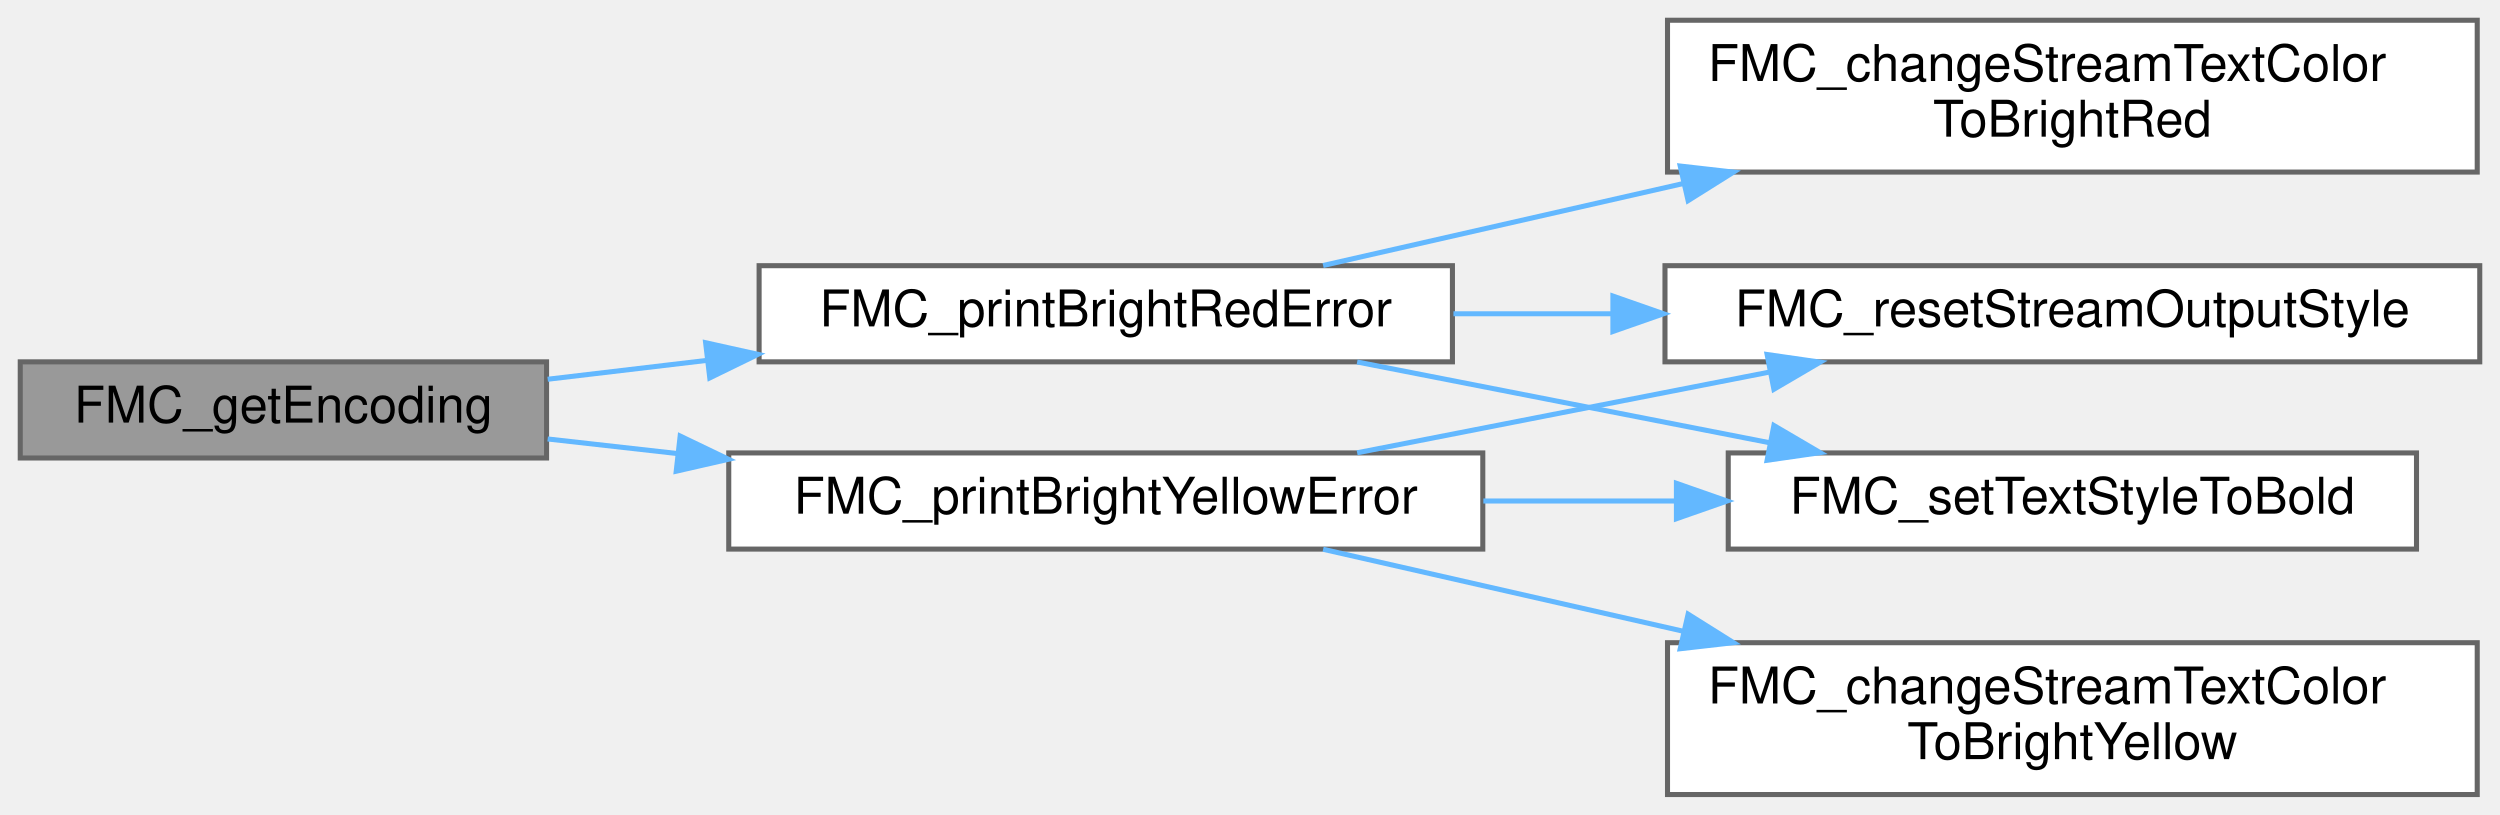
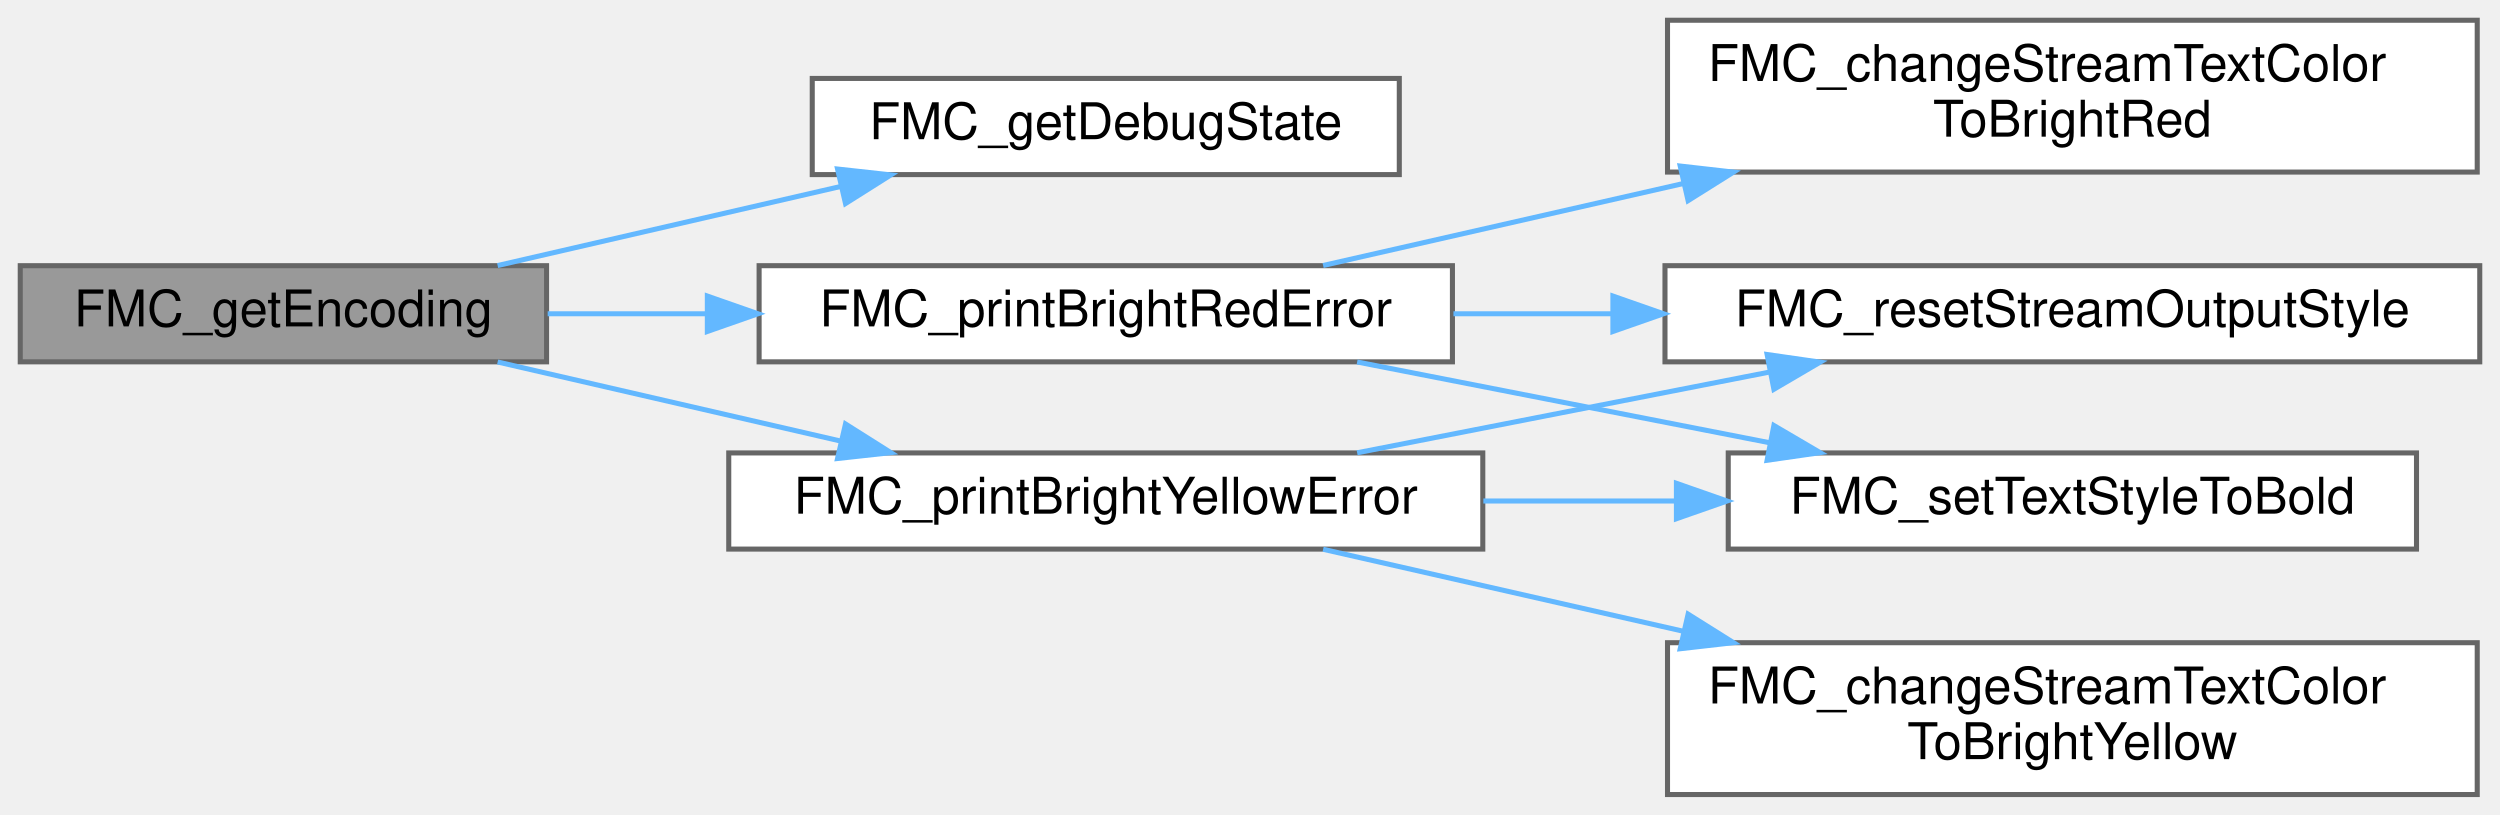
<svg xmlns="http://www.w3.org/2000/svg" xmlns:xlink="http://www.w3.org/1999/xlink" width="494pt" height="161pt" viewBox="0.00 0.00 494.00 161.00">
  <g id="graph0" class="graph" transform="scale(1 1) rotate(0) translate(4 157)">
    <g id="node1" class="node">
      <g id="a_node1">
        <a xlink:title=" ">
-           <polygon fill="#999999" stroke="#666666" points="104,-85.5 0,-85.5 0,-66.5 104,-66.5 104,-85.5" />
-           <text text-anchor="middle" x="52" y="-73.5" font-family="Helvetica,sans-Serif" font-size="10.00">FMC_getEncoding</text>
+           <polygon fill="#999999" stroke="#666666" points="104,-104.5 0,-104.5 0,-85.5 104,-85.5 104,-104.5" />
+           <text text-anchor="middle" x="52" y="-92.5" font-family="Helvetica,sans-Serif" font-size="10.00">FMC_getEncoding</text>
        </a>
      </g>
    </g>
    <g id="node2" class="node">
      <g id="a_node2">
+         <a xlink:href="../../d0/ddd/FMC__globals_8c.html#ab5e5e97b744f2fbf4620b11069b863c7" target="_top" xlink:title=" ">
+           <polygon fill="white" stroke="#666666" points="272.5,-141.5 156.5,-141.5 156.5,-122.5 272.5,-122.5 272.5,-141.5" />
+           <text text-anchor="middle" x="214.5" y="-129.5" font-family="Helvetica,sans-Serif" font-size="10.00">FMC_getDebugState</text>
+         </a>
+       </g>
+     </g>
+     <g id="edge1" class="edge">
+       <path fill="none" stroke="#63b8ff" d="M94.33,-104.53C115.03,-109.3 140.29,-115.12 162.22,-120.18" />
+       <polygon fill="#63b8ff" stroke="#63b8ff" points="161.5,-123.6 172.03,-122.44 163.07,-116.78 161.5,-123.6" />
+     </g>
+     <g id="node3" class="node">
+       <g id="a_node3">
        <a xlink:href="../../dd/ddf/FMC__errors_8h.html#aa53062880249a772fa5af75cbb637d14" target="_top" xlink:title=" ">
          <polygon fill="white" stroke="#666666" points="283,-104.5 146,-104.5 146,-85.5 283,-85.5 283,-104.5" />
          <text text-anchor="middle" x="214.5" y="-92.5" font-family="Helvetica,sans-Serif" font-size="10.00">FMC_printBrightRedError</text>
        </a>
      </g>
    </g>
-     <g id="edge1" class="edge">
-       <path fill="none" stroke="#63b8ff" d="M104.22,-82.06C114.24,-83.25 124.94,-84.52 135.6,-85.78" />
-       <polygon fill="#63b8ff" stroke="#63b8ff" points="135.43,-89.28 145.77,-86.98 136.25,-82.33 135.43,-89.28" />
+     <g id="edge2" class="edge">
+       <path fill="none" stroke="#63b8ff" d="M104.22,-95C114.24,-95 124.94,-95 135.6,-95" />
+       <polygon fill="#63b8ff" stroke="#63b8ff" points="135.77,-98.5 145.77,-95 135.77,-91.5 135.77,-98.5" />
    </g>
-     <g id="node6" class="node">
-       <g id="a_node6">
+     <g id="node7" class="node">
+       <g id="a_node7">
        <a xlink:href="../../dd/ddf/FMC__errors_8h.html#a8a9d04ab3b4e6f06e7eead7abd20581c" target="_top" xlink:title=" ">
          <polygon fill="white" stroke="#666666" points="289,-67.5 140,-67.5 140,-48.5 289,-48.5 289,-67.5" />
          <text text-anchor="middle" x="214.5" y="-55.5" font-family="Helvetica,sans-Serif" font-size="10.00">FMC_printBrightYellowError</text>
        </a>
      </g>
    </g>
-     <g id="edge5" class="edge">
-       <path fill="none" stroke="#63b8ff" d="M104.22,-70.26C112.4,-69.34 121.04,-68.37 129.74,-67.39" />
-       <polygon fill="#63b8ff" stroke="#63b8ff" points="130.4,-70.84 139.95,-66.25 129.62,-63.89 130.4,-70.84" />
+     <g id="edge6" class="edge">
+       <path fill="none" stroke="#63b8ff" d="M94.33,-85.47C115.03,-80.7 140.29,-74.88 162.22,-69.82" />
+       <polygon fill="#63b8ff" stroke="#63b8ff" points="163.07,-73.22 172.03,-67.56 161.5,-66.4 163.07,-73.22" />
    </g>
-     <g id="node3" class="node">
-       <g id="a_node3">
+     <g id="node4" class="node">
+       <g id="a_node4">
        <a xlink:href="../../dd/ddf/FMC__errors_8h.html#abfd332c091d02782f186ebfa172b6acd" target="_top" xlink:title=" ">
          <polygon fill="white" stroke="#666666" points="485.5,-153 325.5,-153 325.5,-123 485.5,-123 485.5,-153" />
          <text text-anchor="start" x="333.5" y="-141" font-family="Helvetica,sans-Serif" font-size="10.00">FMC_changeStreamTextColor</text>
          <text text-anchor="middle" x="405.5" y="-130" font-family="Helvetica,sans-Serif" font-size="10.00">ToBrightRed</text>
        </a>
      </g>
    </g>
-     <g id="edge2" class="edge">
+     <g id="edge3" class="edge">
      <path fill="none" stroke="#63b8ff" d="M257.45,-104.54C278.38,-109.31 304.35,-115.22 328.63,-120.74" />
      <polygon fill="#63b8ff" stroke="#63b8ff" points="328.01,-124.19 338.54,-122.99 329.57,-117.36 328.01,-124.19" />
    </g>
-     <g id="node4" class="node">
-       <g id="a_node4">
+     <g id="node5" class="node">
+       <g id="a_node5">
        <a xlink:href="../../dd/ddf/FMC__errors_8h.html#a5dac1ddff314ba7b3bed3d87eb3f19f5" target="_top" xlink:title=" ">
          <polygon fill="white" stroke="#666666" points="486,-104.5 325,-104.5 325,-85.5 486,-85.5 486,-104.5" />
          <text text-anchor="middle" x="405.5" y="-92.5" font-family="Helvetica,sans-Serif" font-size="10.00">FMC_resetStreamOutputStyle</text>
        </a>
      </g>
    </g>
-     <g id="edge3" class="edge">
+     <g id="edge4" class="edge">
      <path fill="none" stroke="#63b8ff" d="M283.2,-95C293.39,-95 304.04,-95 314.61,-95" />
      <polygon fill="#63b8ff" stroke="#63b8ff" points="314.71,-98.5 324.71,-95 314.71,-91.5 314.71,-98.5" />
    </g>
-     <g id="node5" class="node">
-       <g id="a_node5">
+     <g id="node6" class="node">
+       <g id="a_node6">
        <a xlink:href="../../dd/ddf/FMC__errors_8h.html#ad65d0a387448c0139270e9c628cf4126" target="_top" xlink:title=" ">
          <polygon fill="white" stroke="#666666" points="473.5,-67.5 337.5,-67.5 337.5,-48.5 473.5,-48.5 473.5,-67.5" />
          <text text-anchor="middle" x="405.5" y="-55.5" font-family="Helvetica,sans-Serif" font-size="10.00">FMC_setTextStyleToBold</text>
        </a>
      </g>
    </g>
-     <g id="edge4" class="edge">
+     <g id="edge5" class="edge">
      <path fill="none" stroke="#63b8ff" d="M264.17,-85.47C289.1,-80.59 319.63,-74.61 345.85,-69.48" />
      <polygon fill="#63b8ff" stroke="#63b8ff" points="346.52,-72.92 355.66,-67.56 345.18,-66.05 346.52,-72.92" />
    </g>
-     <g id="edge7" class="edge">
+     <g id="edge8" class="edge">
      <path fill="none" stroke="#63b8ff" d="M264.17,-67.53C289.1,-72.41 319.63,-78.39 345.85,-83.52" />
      <polygon fill="#63b8ff" stroke="#63b8ff" points="345.18,-86.95 355.66,-85.44 346.52,-80.08 345.18,-86.95" />
    </g>
-     <g id="edge8" class="edge">
+     <g id="edge9" class="edge">
      <path fill="none" stroke="#63b8ff" d="M289.11,-58C301.5,-58 314.4,-58 326.88,-58" />
      <polygon fill="#63b8ff" stroke="#63b8ff" points="327.26,-61.5 337.26,-58 327.26,-54.5 327.26,-61.5" />
    </g>
-     <g id="node7" class="node">
-       <g id="a_node7">
+     <g id="node8" class="node">
+       <g id="a_node8">
        <a xlink:href="../../dd/ddf/FMC__errors_8h.html#ae7a53e0773baed28896abfe5743a3a68" target="_top" xlink:title=" ">
          <polygon fill="white" stroke="#666666" points="485.5,-30 325.5,-30 325.5,0 485.5,0 485.5,-30" />
          <text text-anchor="start" x="333.5" y="-18" font-family="Helvetica,sans-Serif" font-size="10.00">FMC_changeStreamTextColor</text>
          <text text-anchor="middle" x="405.5" y="-7" font-family="Helvetica,sans-Serif" font-size="10.00">ToBrightYellow</text>
        </a>
      </g>
    </g>
-     <g id="edge6" class="edge">
+     <g id="edge7" class="edge">
      <path fill="none" stroke="#63b8ff" d="M257.45,-48.46C278.38,-43.69 304.35,-37.78 328.63,-32.26" />
      <polygon fill="#63b8ff" stroke="#63b8ff" points="329.57,-35.64 338.54,-30.01 328.01,-28.81 329.57,-35.64" />
    </g>
  </g>
</svg>
